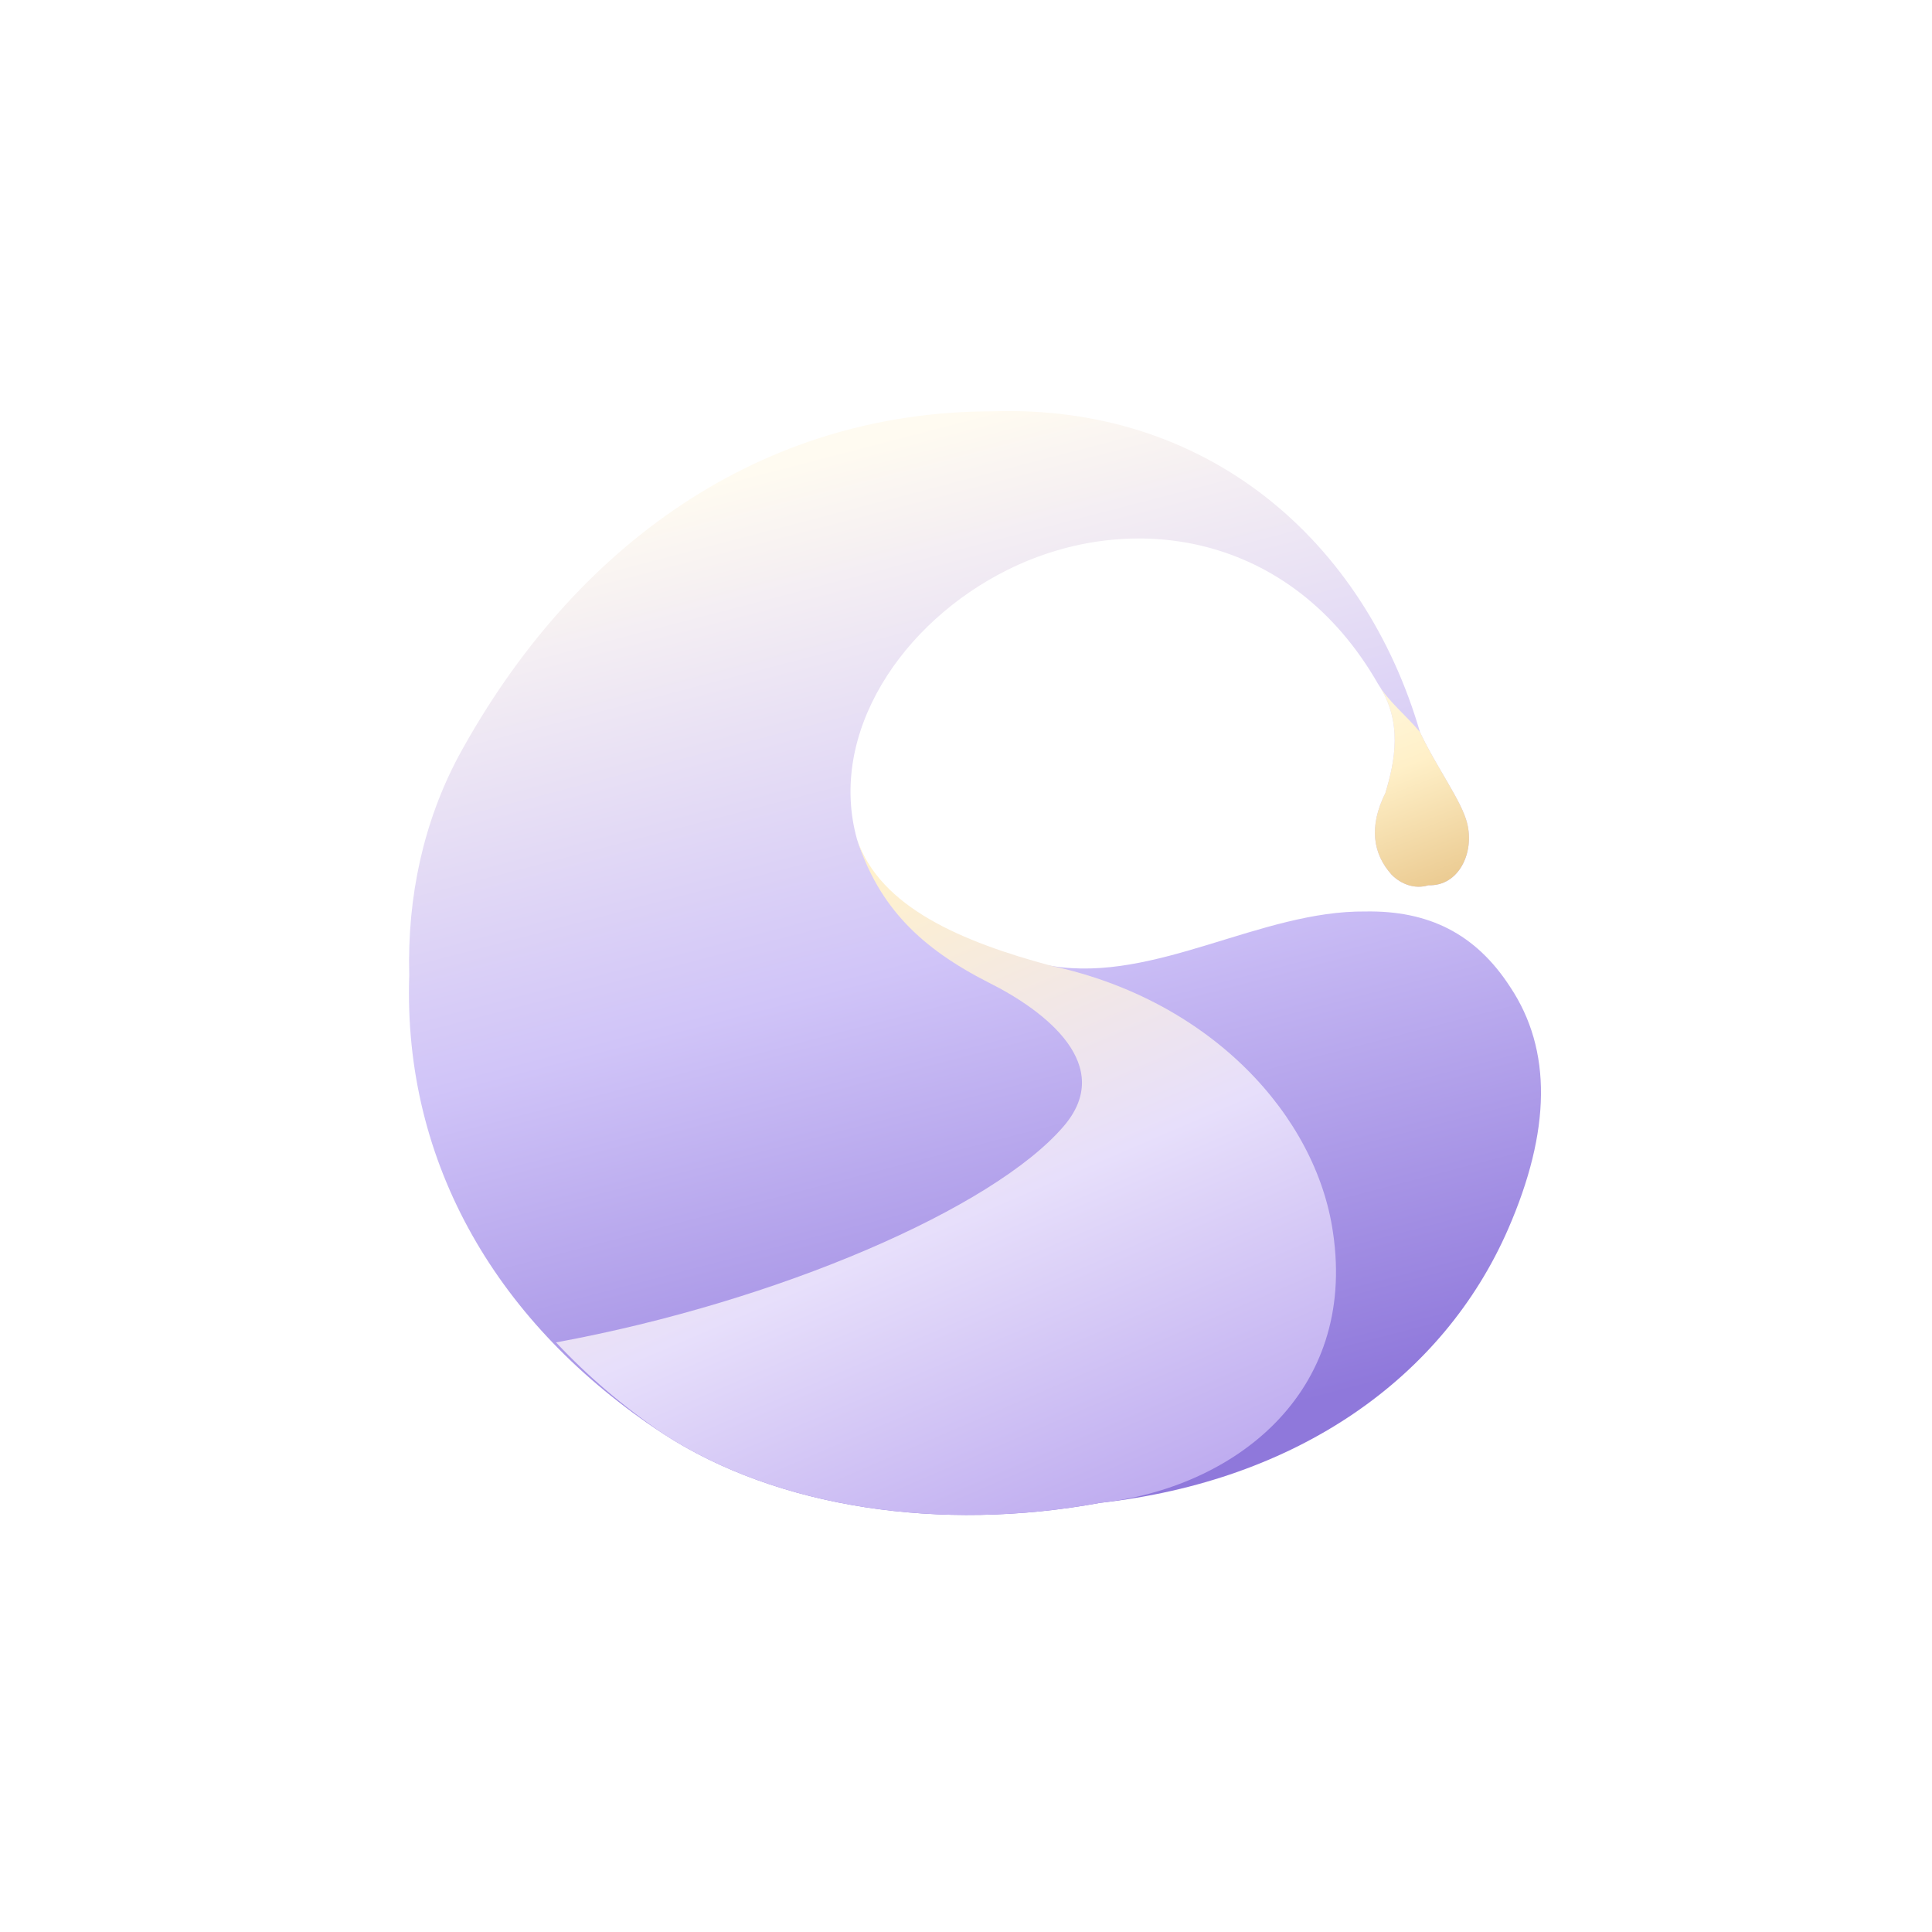
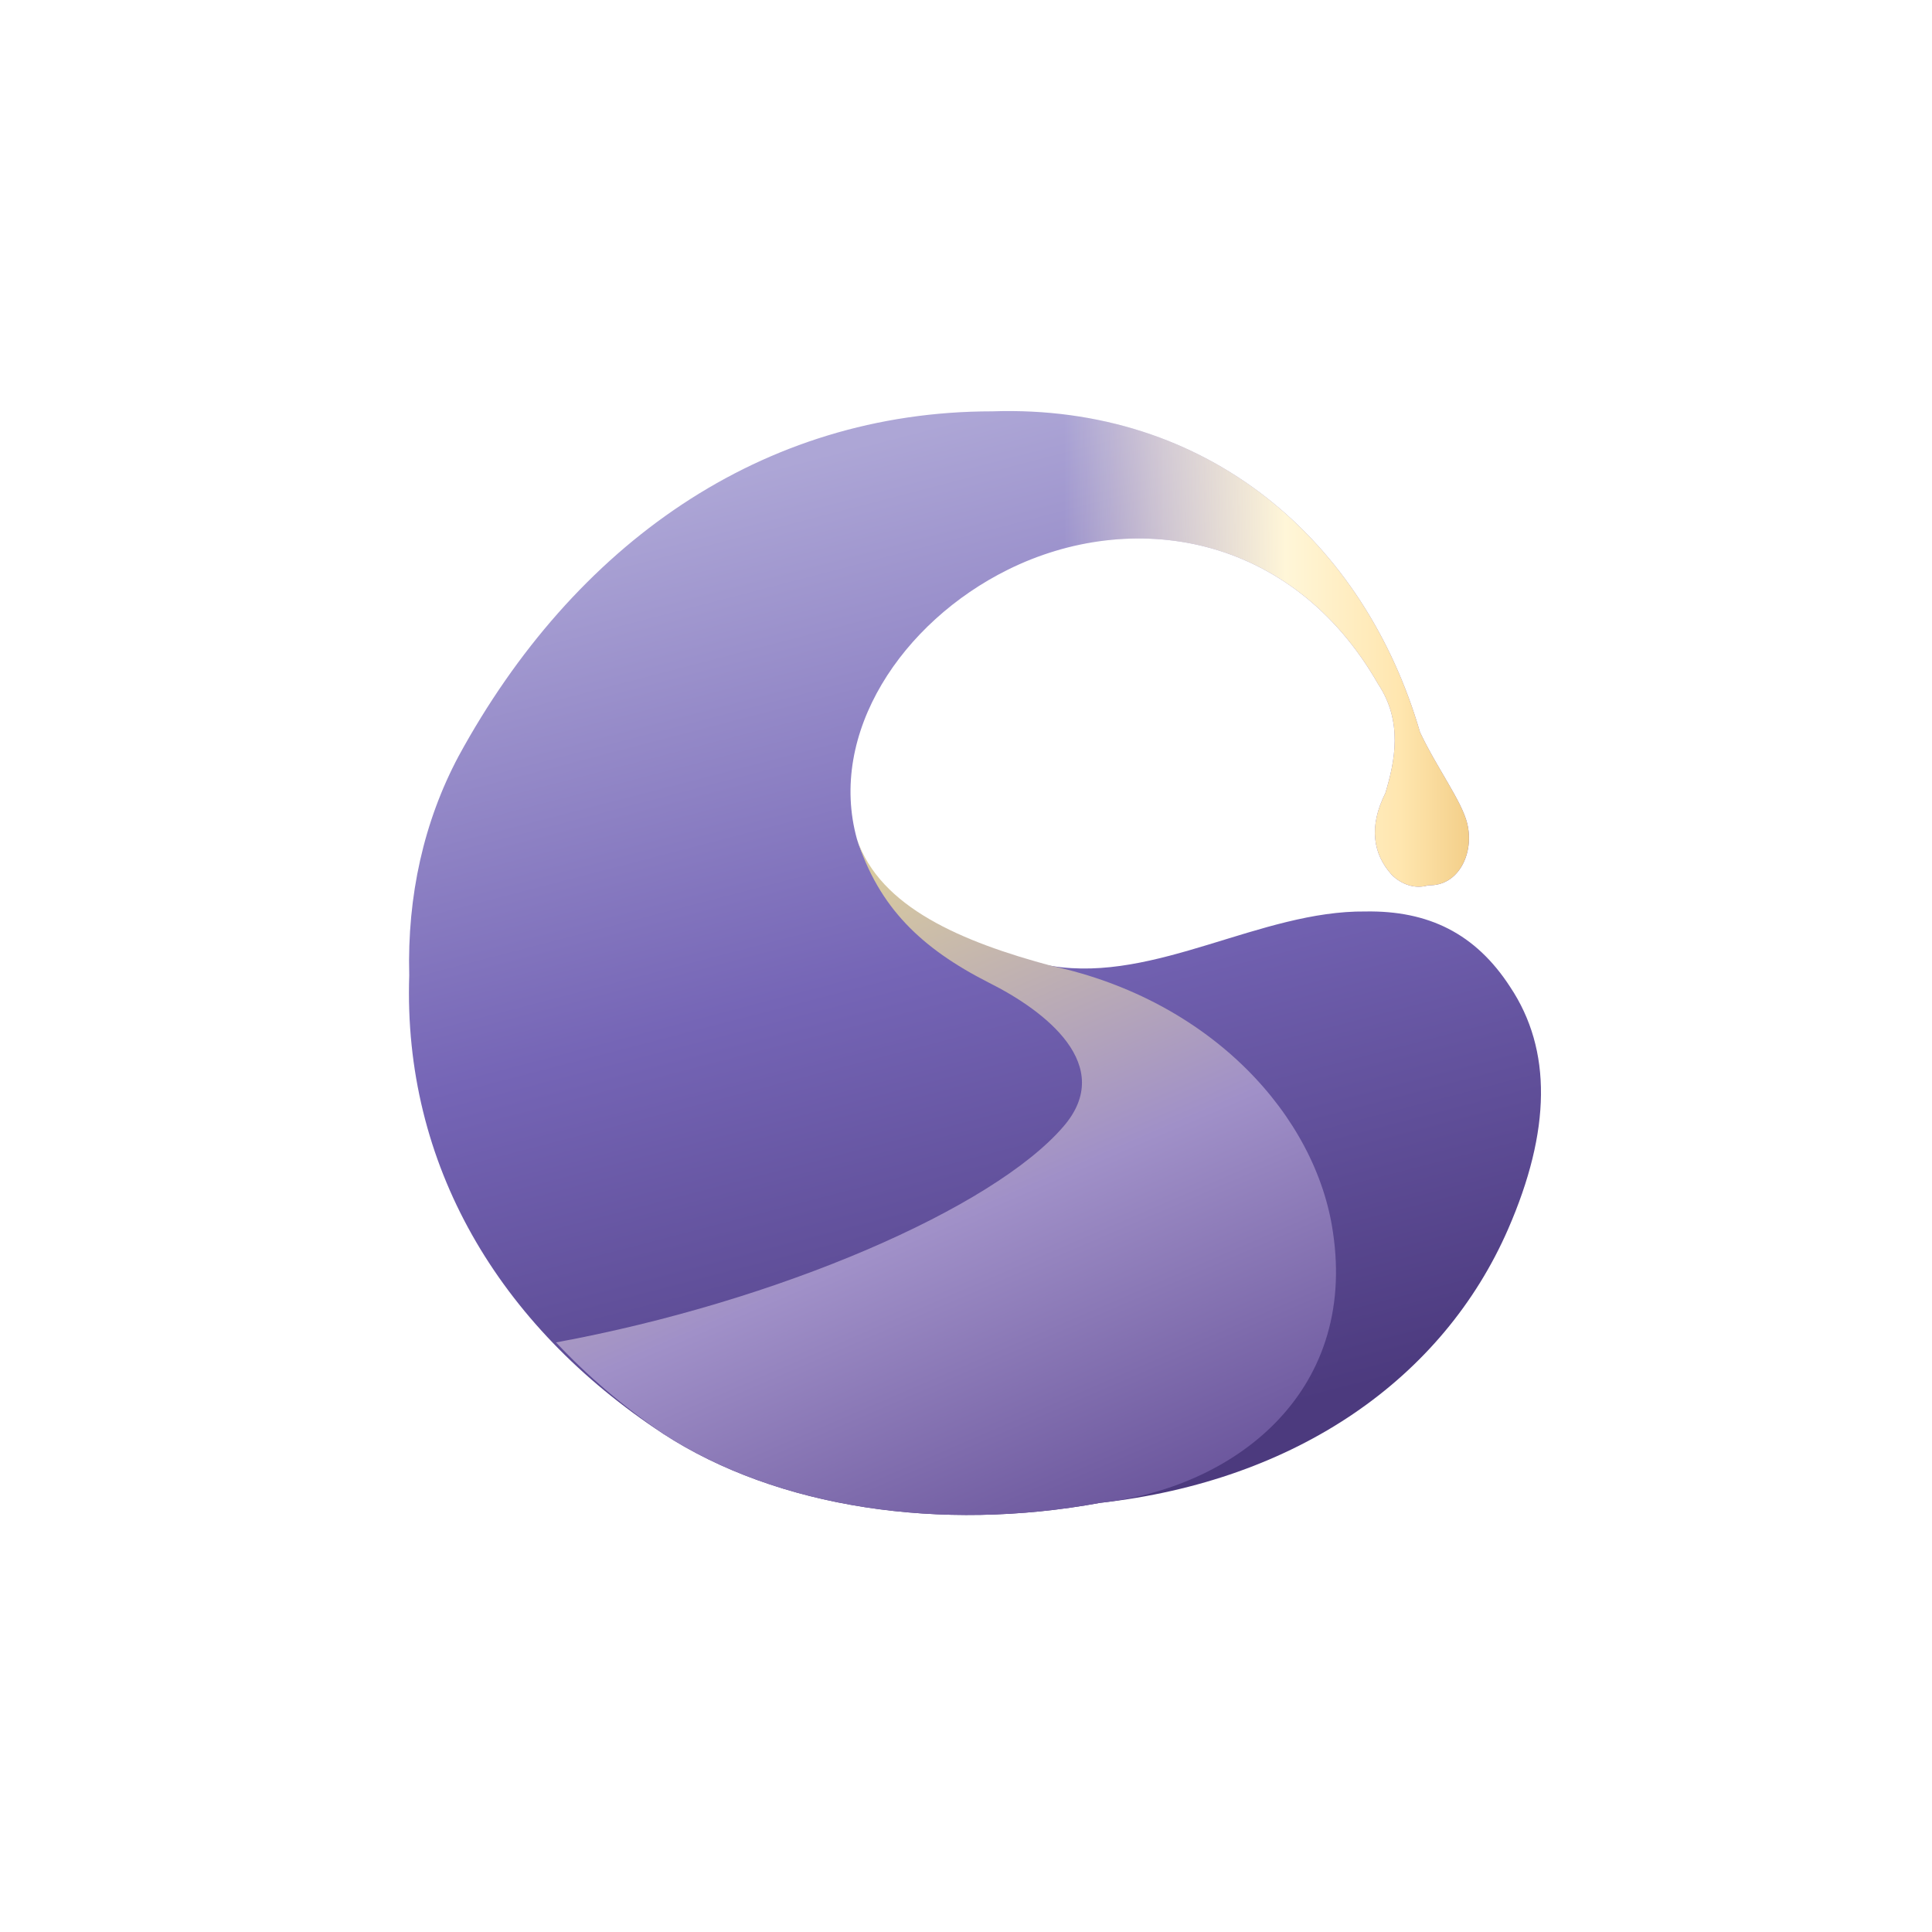
<svg xmlns="http://www.w3.org/2000/svg" width="288" height="288" viewBox="0 0 288 288" fill="none">
  <g transform="translate(46 46) scale(0.1562998)">
    <defs>
      <linearGradient id="pearl" gradientUnits="userSpaceOnUse" x1="560" y1="120" x2="810" y2="1080">
-         <stop stop-color="#FFFBF1" />
-         <stop offset="0.5" stop-color="#D0C4F8" />
-         <stop offset="1" stop-color="#8F78DB" />
+         <stop stop-color="#ADA6D6" />
+         <stop offset="0.5" stop-color="#7565B6" />
+         <stop offset="1" stop-color="#4C3A7E" />
      </linearGradient>
      <linearGradient id="light" gradientUnits="userSpaceOnUse" x1="570" y1="525" x2="835" y2="1140">
-         <stop stop-color="#FFF1CD" />
-         <stop offset="0.5" stop-color="#E7DFFB" />
-         <stop offset="1" stop-color="#BCA9EF" />
+         <stop stop-color="#D8CAA0" />
+         <stop offset="0.5" stop-color="#A090C8" />
+         <stop offset="1" stop-color="#69549B" />
      </linearGradient>
-       <linearGradient id="drop" gradientUnits="userSpaceOnUse" x1="1000" y1="320" x2="1090" y2="552">
-         <stop stop-color="#FFFBEA" />
-         <stop offset="0.5" stop-color="#FFF0C8" />
-         <stop offset="1" stop-color="#EAC98F" />
+       <linearGradient id="drop" gradientUnits="userSpaceOnUse" x1="720" y1="0" x2="1112" y2="0">
+         <stop offset="0" stop-color="#FFF6D8" stop-opacity="0" />
+         <stop offset="0.24" stop-color="#FFF6D8" stop-opacity="0.502" />
+         <stop offset="0.54" stop-color="#FFF6D8" />
+         <stop offset="0.82" stop-color="#FFE6AF" />
+         <stop offset="1" stop-color="#F2CD86" />
      </linearGradient>
    </defs>
    <path d="M1068 550C1097 551 1112 519 1105 491C1100 470 1076 438 1060 404C1007 222 858 91 652 98C432 98 253 225 143 427C110 489 94 560 96 636C90 816 181 970 338 1073C447 1144 603 1167 755 1139C943 1118 1082 1020 1144 878C1185 784 1186 707 1146 647C1113 596 1068 574 1008 575C908 574 808 643 709 627C619 613 540 564 523 506C495 405 566 299 667 249C784 191 937 213 1020 358C1044 394 1036 432 1027 462C1011 494 1015 520 1033 540C1042 549 1055 554 1068 550Z" fill="url(#pearl)" />
    <path d="M523 506C545 571 623 604 709 627C861 660 961 770 977 881C1000 1035 882 1125 755 1139C603 1167 447 1144 338 1073C300 1047 266 1018 236 986C448 947 653 858 720 780C770 722 703 670 649 643C584 610 544 571 523 506Z" fill="url(#light)" />
-     <path d="M1060 404C1076 438 1100 470 1105 491C1112 519 1097 551 1068 550C1055 554 1042 549 1033 540C1015 520 1011 494 1027 462C1036 432 1044 394 1020 358C1030 375 1047 388 1060 404Z" fill="url(#drop)" />
+     <path d="M652 98C858 91 1007 222 1060 404C1076 438 1100 470 1105 491C1112 519 1097 551 1068 550C1055 554 1042 549 1033 540C1015 520 1011 494 1027 462C1036 432 1044 394 1020 358C937 213 784 191 667 249L652 98Z" fill="url(#drop)" />
  </g>
</svg>
